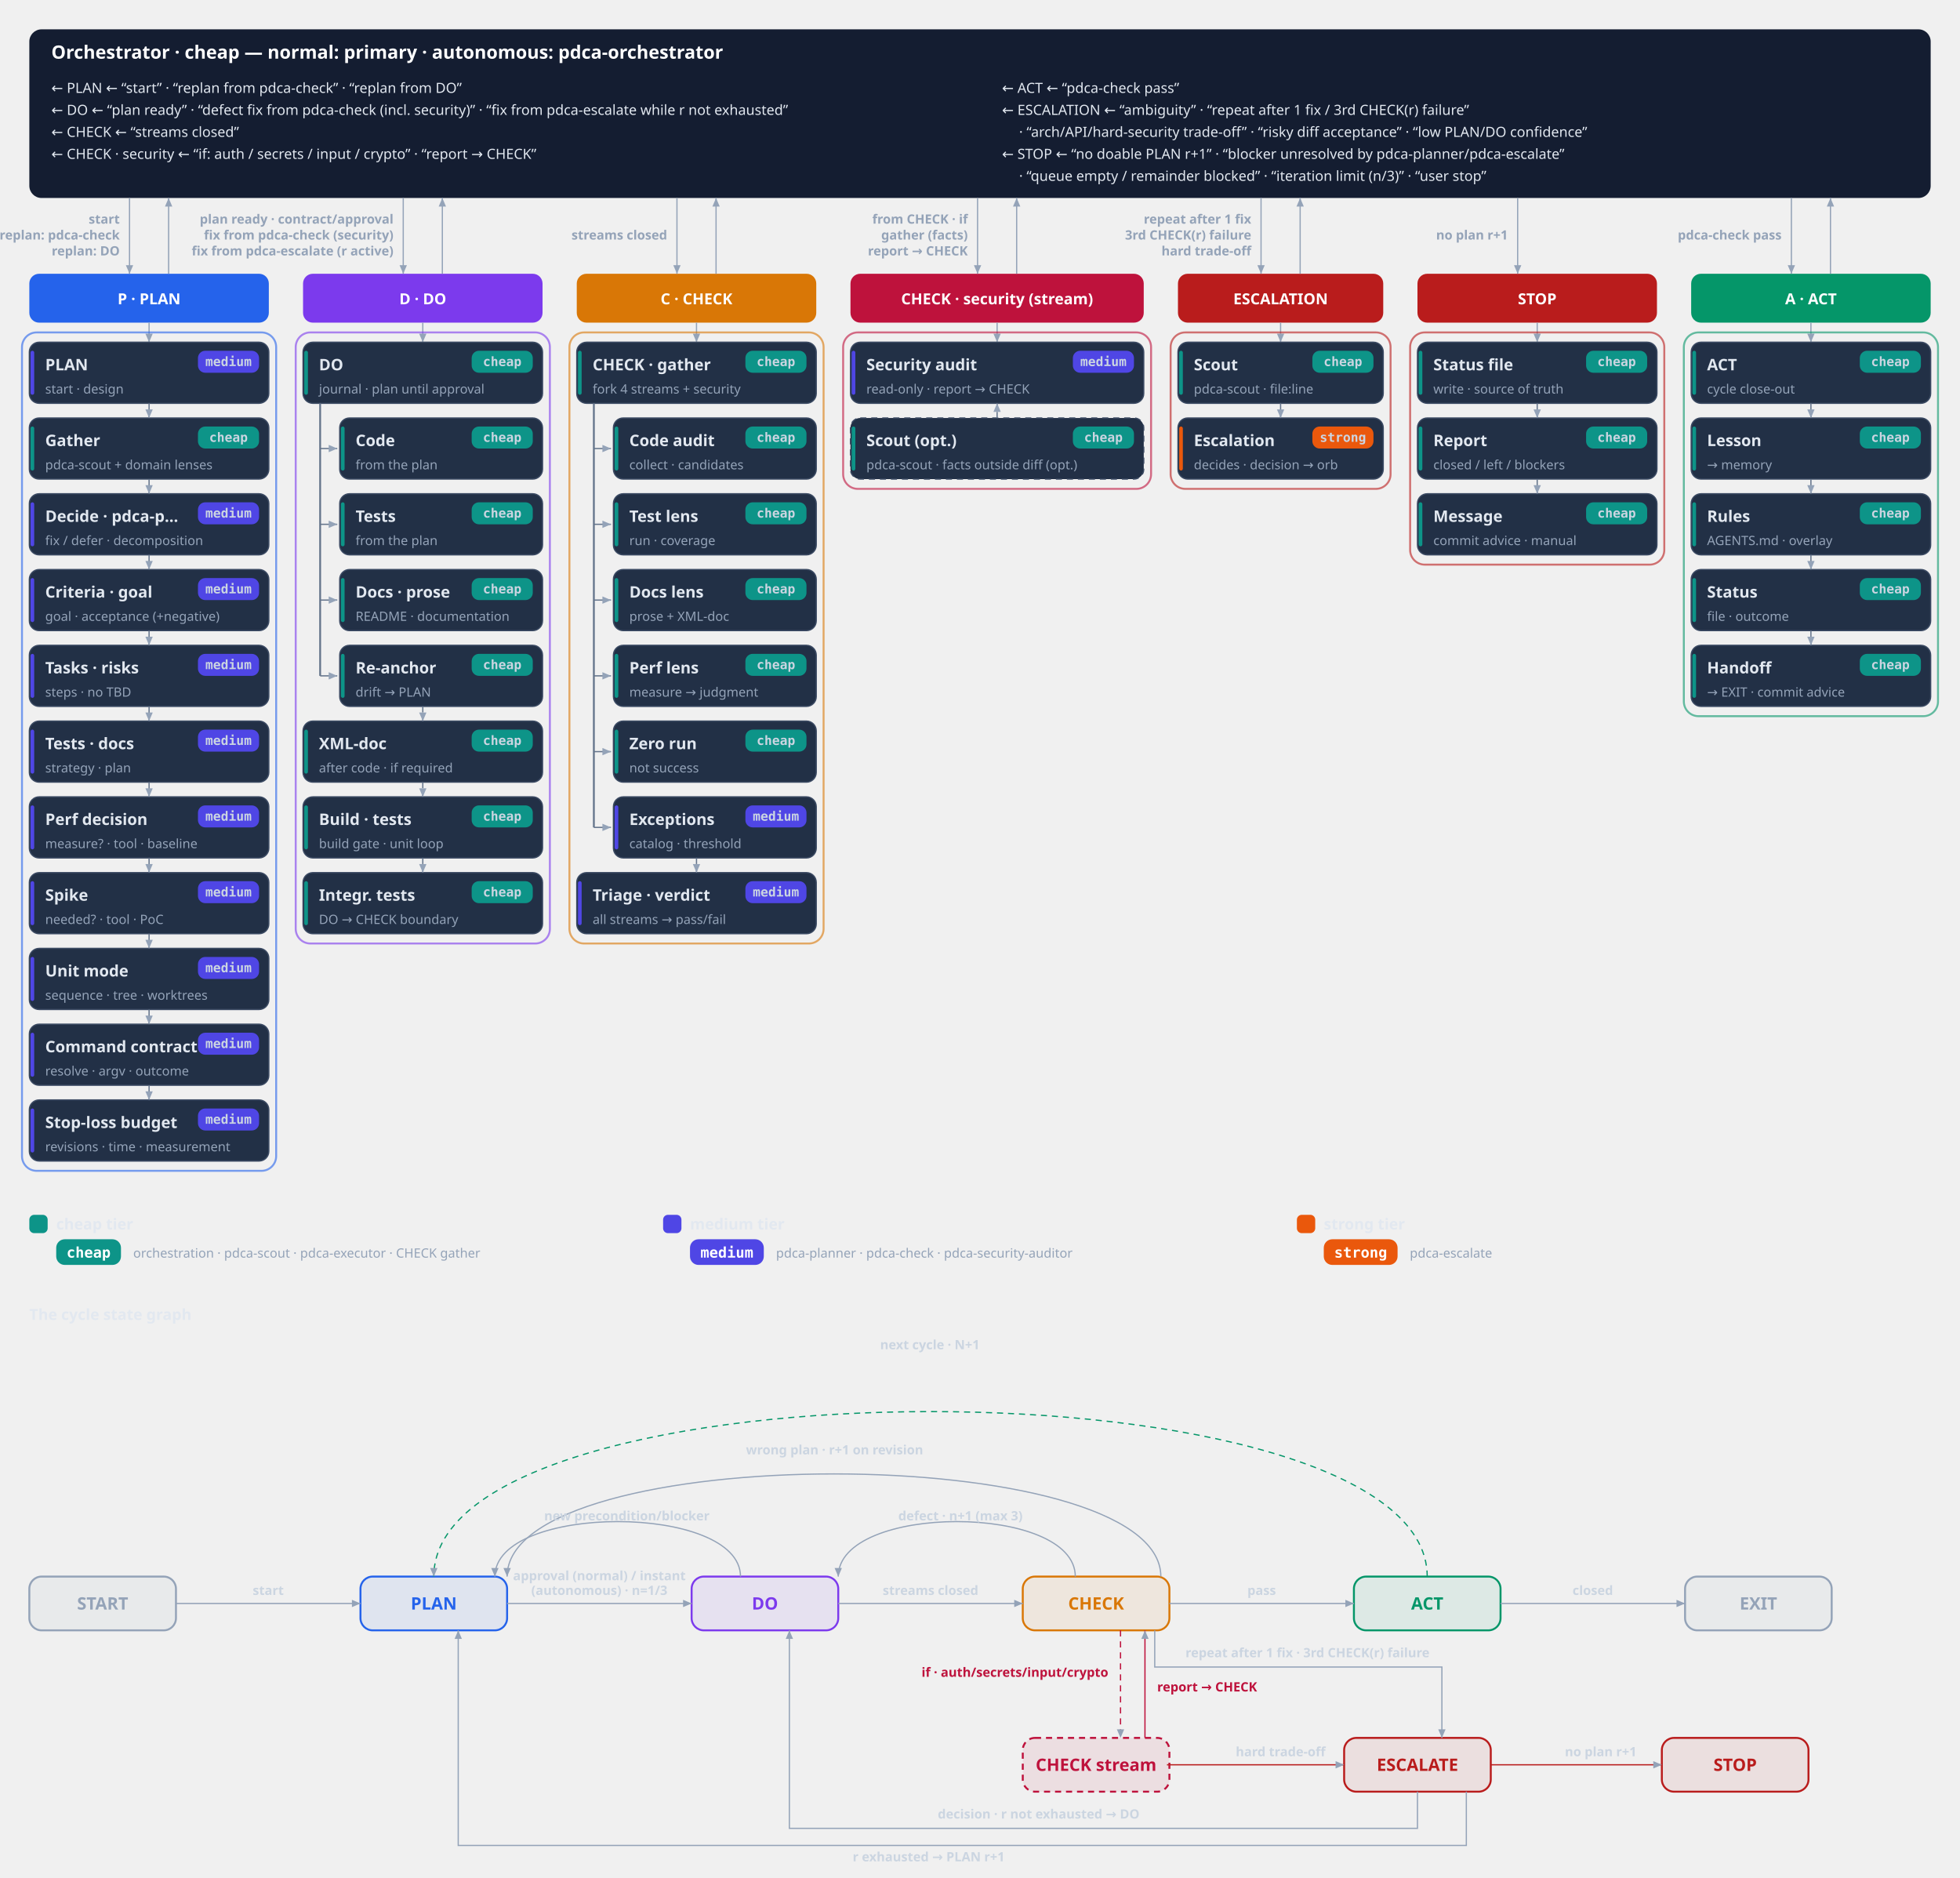
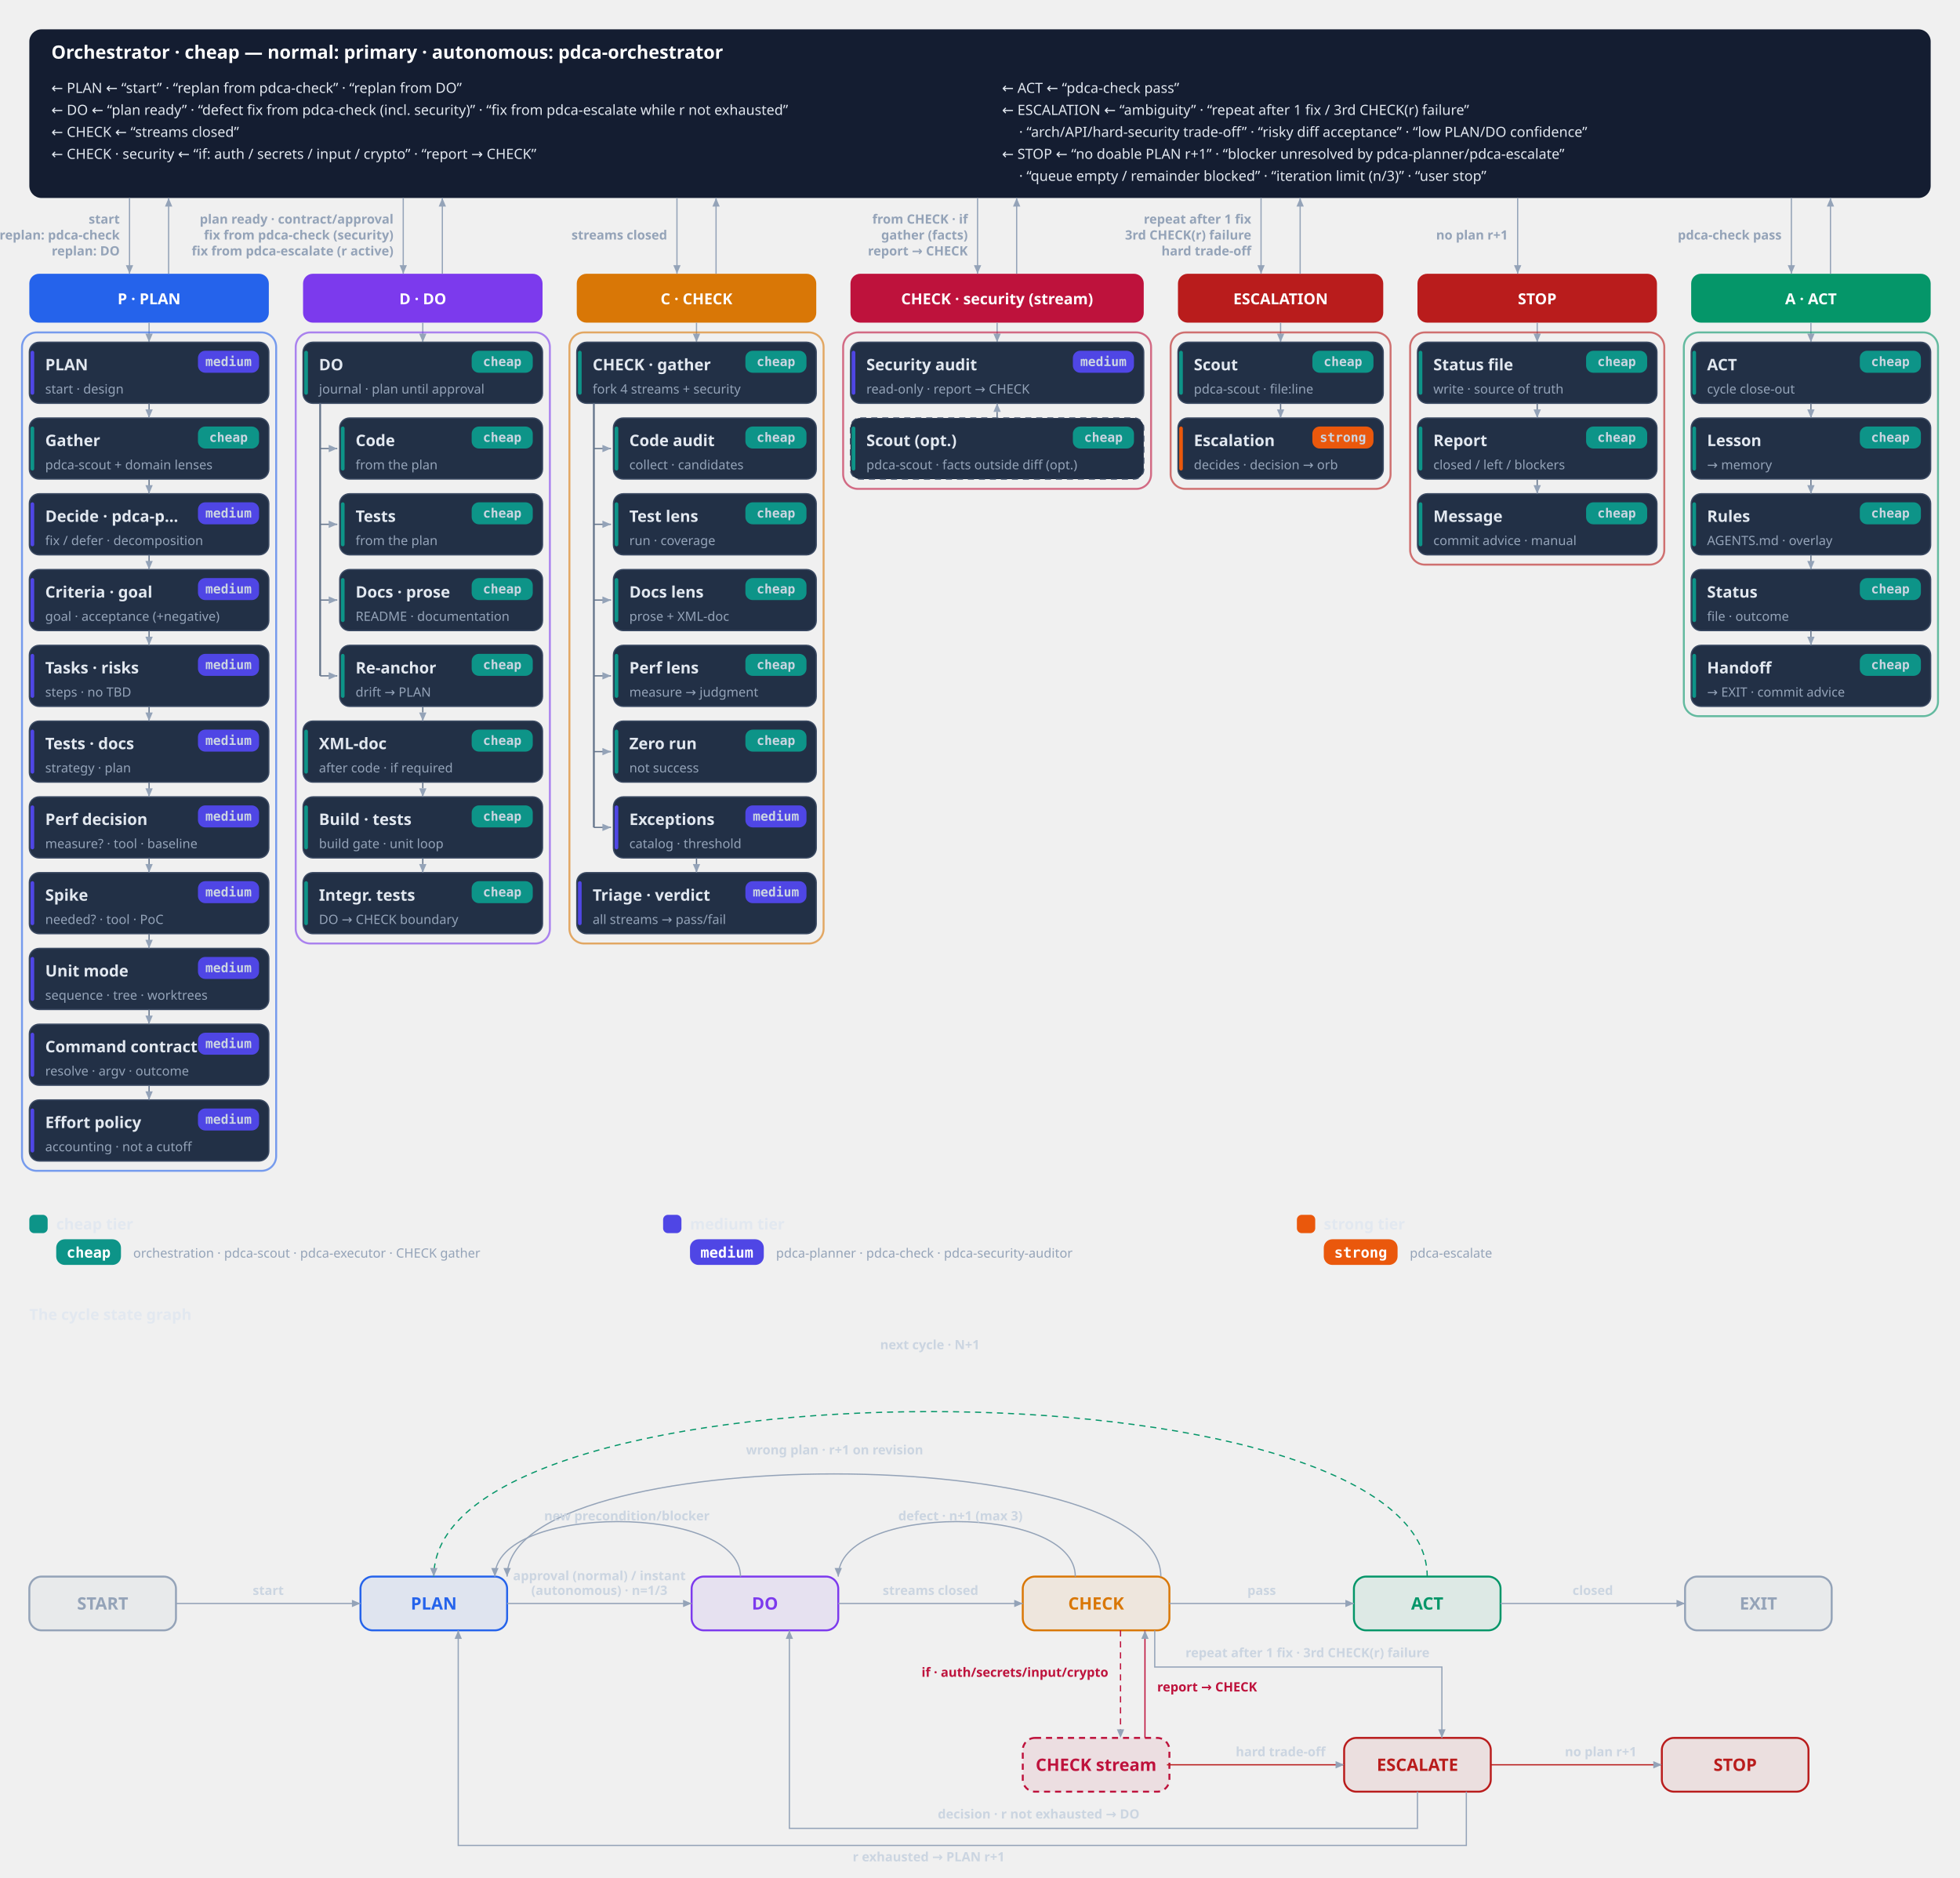
<svg xmlns="http://www.w3.org/2000/svg" viewBox="0 0 1604 1536" width="1604" font-family="Segoe UI, system-ui, sans-serif">
  <defs>
    <marker id="arrow" markerWidth="9" markerHeight="9" refX="7" refY="3" orient="auto">
      <path d="M0,0 L7,3 L0,6 Z" fill="#94a3b8" />
    </marker>
  </defs>
  <style>
.t{font-size:13px;font-weight:600;fill:#e2e8f0}
.s{font-size:10.5px;fill:#94a3b8}
.h{font-size:12.5px;font-weight:700;fill:#ffffff}
.g{font-size:10.5px;font-weight:600}
.band{fill:#141d31}
.bt{fill:#ffffff;font-size:15px;font-weight:700}
.ol{fill:#e2e8f0;font-size:11.5px}
.lt{font-size:12.5px;font-weight:700;fill:#e2e8f0}
.ls{font-size:10.5px;fill:#94a3b8}
.lm{font-family:ui-monospace,Consolas,Menlo,monospace;font-size:12px;font-weight:700}
.bm{font-family:ui-monospace,Consolas,Menlo,monospace;font-size:10.5px;font-weight:700}
.st{font-size:14px;font-weight:700}
</style>
  <rect x="24" y="24" width="1556" height="138" rx="10" class="band" />
  <text x="42" y="48" class="bt">Orchestrator · cheap — normal: primary · autonomous: pdca-orchestrator</text>
  <text x="42" y="76" class="ol">← PLAN ← “start” · “replan from pdca-check” · “replan from DO”</text>
  <text x="42" y="94" class="ol">← DO ← “plan ready” · “defect fix from pdca-check (incl. security)” · “fix from pdca-escalate while r not exhausted”</text>
  <text x="42" y="112" class="ol">← CHECK ← “streams closed”</text>
  <text x="42" y="130" class="ol">← CHECK · security ← “if: auth / secrets / input / crypto” · “report → CHECK”</text>
  <text x="820.0" y="76" class="ol">← ACT ← “pdca-check pass”</text>
  <text x="820.0" y="94" class="ol">← ESCALATION ← “ambiguity” · “repeat after 1 fix / 3rd CHECK(r) failure”</text>
  <text x="834.0" y="112" class="ol">· “arch/API/hard-security trade-off” · “risky diff acceptance” · “low PLAN/DO confidence”</text>
  <text x="820.0" y="130" class="ol">← STOP ← “no doable PLAN r+1” · “blocker unresolved by pdca-planner/pdca-escalate”</text>
  <text x="834.0" y="148" class="ol">· “queue empty / remainder blocked” · “iteration limit (n/3)” · “user stop”</text>
  <rect x="24" y="224" width="196" height="40" rx="8" fill="#2563eb" />
  <text x="122.0" y="249.0" class="h" text-anchor="middle">P · PLAN</text>
  <polyline points="122.0,264 122.0,280" fill="none" stroke="#94a3b8" marker-end="url(#arrow)" />
  <rect x="24" y="280" width="196" height="50" rx="8" fill="#223046" stroke="#3b4a63" stroke-width="1" />
  <rect x="25" y="287" width="3" height="36" rx="1.5" fill="#4f46e5" />
  <rect x="162" y="287" width="50" height="18" rx="6" fill="#4f46e5" />
  <text x="187.0" y="299.5" class="bm" fill="#cbd5e1" text-anchor="middle">medium</text>
  <text x="37" y="303" class="t">PLAN</text>
  <text x="37" y="322" class="s">start · design</text>
  <rect x="24" y="342" width="196" height="50" rx="8" fill="#223046" stroke="#3b4a63" stroke-width="1" />
  <rect x="25" y="349" width="3" height="36" rx="1.5" fill="#0d9488" />
  <rect x="162" y="349" width="50" height="18" rx="6" fill="#0d9488" />
  <text x="187.0" y="361.5" class="bm" fill="#cbd5e1" text-anchor="middle">cheap</text>
  <text x="37" y="365" class="t">Gather</text>
  <text x="37" y="384" class="s">pdca-scout + domain lenses</text>
  <rect x="24" y="404" width="196" height="50" rx="8" fill="#223046" stroke="#3b4a63" stroke-width="1" />
  <rect x="25" y="411" width="3" height="36" rx="1.5" fill="#4f46e5" />
  <rect x="162" y="411" width="50" height="18" rx="6" fill="#4f46e5" />
  <text x="187.0" y="423.5" class="bm" fill="#cbd5e1" text-anchor="middle">medium</text>
  <text x="37" y="427" class="t">Decide · pdca-p…</text>
  <text x="37" y="446" class="s">fix / defer · decomposition</text>
  <rect x="24" y="466" width="196" height="50" rx="8" fill="#223046" stroke="#3b4a63" stroke-width="1" />
  <rect x="25" y="473" width="3" height="36" rx="1.5" fill="#4f46e5" />
  <rect x="162" y="473" width="50" height="18" rx="6" fill="#4f46e5" />
  <text x="187.0" y="485.5" class="bm" fill="#cbd5e1" text-anchor="middle">medium</text>
  <text x="37" y="489" class="t">Criteria · goal</text>
  <text x="37" y="508" class="s">goal · acceptance (+negative)</text>
  <rect x="24" y="528" width="196" height="50" rx="8" fill="#223046" stroke="#3b4a63" stroke-width="1" />
  <rect x="25" y="535" width="3" height="36" rx="1.5" fill="#4f46e5" />
  <rect x="162" y="535" width="50" height="18" rx="6" fill="#4f46e5" />
  <text x="187.0" y="547.5" class="bm" fill="#cbd5e1" text-anchor="middle">medium</text>
  <text x="37" y="551" class="t">Tasks · risks</text>
  <text x="37" y="570" class="s">steps · no TBD</text>
  <rect x="24" y="590" width="196" height="50" rx="8" fill="#223046" stroke="#3b4a63" stroke-width="1" />
  <rect x="25" y="597" width="3" height="36" rx="1.5" fill="#4f46e5" />
  <rect x="162" y="597" width="50" height="18" rx="6" fill="#4f46e5" />
  <text x="187.0" y="609.5" class="bm" fill="#cbd5e1" text-anchor="middle">medium</text>
  <text x="37" y="613" class="t">Tests · docs</text>
  <text x="37" y="632" class="s">strategy · plan</text>
  <rect x="24" y="652" width="196" height="50" rx="8" fill="#223046" stroke="#3b4a63" stroke-width="1" />
  <rect x="25" y="659" width="3" height="36" rx="1.5" fill="#4f46e5" />
  <rect x="162" y="659" width="50" height="18" rx="6" fill="#4f46e5" />
  <text x="187.0" y="671.5" class="bm" fill="#cbd5e1" text-anchor="middle">medium</text>
  <text x="37" y="675" class="t">Perf decision</text>
  <text x="37" y="694" class="s">measure? · tool · baseline</text>
  <rect x="24" y="714" width="196" height="50" rx="8" fill="#223046" stroke="#3b4a63" stroke-width="1" />
  <rect x="25" y="721" width="3" height="36" rx="1.5" fill="#4f46e5" />
  <rect x="162" y="721" width="50" height="18" rx="6" fill="#4f46e5" />
  <text x="187.0" y="733.5" class="bm" fill="#cbd5e1" text-anchor="middle">medium</text>
  <text x="37" y="737" class="t">Spike</text>
  <text x="37" y="756" class="s">needed? · tool · PoC</text>
  <rect x="24" y="776" width="196" height="50" rx="8" fill="#223046" stroke="#3b4a63" stroke-width="1" />
  <rect x="25" y="783" width="3" height="36" rx="1.5" fill="#4f46e5" />
  <rect x="162" y="783" width="50" height="18" rx="6" fill="#4f46e5" />
  <text x="187.0" y="795.5" class="bm" fill="#cbd5e1" text-anchor="middle">medium</text>
  <text x="37" y="799" class="t">Unit mode</text>
  <text x="37" y="818" class="s">sequence · tree · worktrees</text>
  <rect x="24" y="838" width="196" height="50" rx="8" fill="#223046" stroke="#3b4a63" stroke-width="1" />
  <rect x="25" y="845" width="3" height="36" rx="1.5" fill="#4f46e5" />
  <rect x="162" y="845" width="50" height="18" rx="6" fill="#4f46e5" />
  <text x="187.0" y="857.5" class="bm" fill="#cbd5e1" text-anchor="middle">medium</text>
  <text x="37" y="861" class="t">Command contract</text>
  <text x="37" y="880" class="s">resolve · argv · outcome</text>
  <rect x="24" y="900" width="196" height="50" rx="8" fill="#223046" stroke="#3b4a63" stroke-width="1" />
  <rect x="25" y="907" width="3" height="36" rx="1.5" fill="#4f46e5" />
  <rect x="162" y="907" width="50" height="18" rx="6" fill="#4f46e5" />
  <text x="187.0" y="919.5" class="bm" fill="#cbd5e1" text-anchor="middle">medium</text>
-   <text x="37" y="923" class="t">Stop-loss budget</text>
-   <text x="37" y="942" class="s">revisions · time · measurement</text>
+   <text x="37" y="923" class="t">Effort policy</text>
+   <text x="37" y="942" class="s">accounting · not a cutoff</text>
  <polyline points="122.0,330 122.0,342" fill="none" stroke="#64748b" marker-end="url(#arrow)" />
  <polyline points="122.0,392 122.0,404" fill="none" stroke="#64748b" marker-end="url(#arrow)" />
  <polyline points="122.0,454 122.0,466" fill="none" stroke="#64748b" marker-end="url(#arrow)" />
  <polyline points="122.0,516 122.0,528" fill="none" stroke="#64748b" marker-end="url(#arrow)" />
  <polyline points="122.0,578 122.0,590" fill="none" stroke="#64748b" marker-end="url(#arrow)" />
  <polyline points="122.0,640 122.0,652" fill="none" stroke="#64748b" marker-end="url(#arrow)" />
  <polyline points="122.0,702 122.0,714" fill="none" stroke="#64748b" marker-end="url(#arrow)" />
  <polyline points="122.0,764 122.0,776" fill="none" stroke="#64748b" marker-end="url(#arrow)" />
  <polyline points="122.0,826 122.0,838" fill="none" stroke="#64748b" marker-end="url(#arrow)" />
  <polyline points="122.0,888 122.0,900" fill="none" stroke="#64748b" marker-end="url(#arrow)" />
  <rect x="18" y="272" width="208" height="686" rx="12" fill="none" stroke="#2563eb" stroke-opacity="0.6" stroke-width="1.6" />
  <rect x="248" y="224" width="196" height="40" rx="8" fill="#7c3aed" />
  <text x="346.0" y="249.0" class="h" text-anchor="middle">D · DO</text>
  <polyline points="346.0,264 346.0,280" fill="none" stroke="#94a3b8" marker-end="url(#arrow)" />
  <rect x="248" y="280" width="196" height="50" rx="8" fill="#223046" stroke="#3b4a63" stroke-width="1" />
  <rect x="249" y="287" width="3" height="36" rx="1.5" fill="#0d9488" />
  <rect x="386" y="287" width="50" height="18" rx="6" fill="#0d9488" />
  <text x="411.0" y="299.5" class="bm" fill="#cbd5e1" text-anchor="middle">cheap</text>
  <text x="261" y="303" class="t">DO</text>
  <text x="261" y="322" class="s">journal · plan until approval</text>
  <rect x="278" y="342" width="166" height="50" rx="8" fill="#223046" stroke="#3b4a63" stroke-width="1" />
  <rect x="279" y="349" width="3" height="36" rx="1.5" fill="#0d9488" />
  <rect x="386" y="349" width="50" height="18" rx="6" fill="#0d9488" />
  <text x="411.0" y="361.5" class="bm" fill="#cbd5e1" text-anchor="middle">cheap</text>
  <text x="291" y="365" class="t">Code</text>
  <text x="291" y="384" class="s">from the plan</text>
  <polyline points="262,367.0 276,367.0" fill="none" stroke="#64748b" marker-end="url(#arrow)" />
  <rect x="278" y="404" width="166" height="50" rx="8" fill="#223046" stroke="#3b4a63" stroke-width="1" />
  <rect x="279" y="411" width="3" height="36" rx="1.5" fill="#0d9488" />
  <rect x="386" y="411" width="50" height="18" rx="6" fill="#0d9488" />
  <text x="411.0" y="423.5" class="bm" fill="#cbd5e1" text-anchor="middle">cheap</text>
  <text x="291" y="427" class="t">Tests</text>
  <text x="291" y="446" class="s">from the plan</text>
  <polyline points="262,429.0 276,429.0" fill="none" stroke="#64748b" marker-end="url(#arrow)" />
  <rect x="278" y="466" width="166" height="50" rx="8" fill="#223046" stroke="#3b4a63" stroke-width="1" />
  <rect x="279" y="473" width="3" height="36" rx="1.5" fill="#0d9488" />
  <rect x="386" y="473" width="50" height="18" rx="6" fill="#0d9488" />
  <text x="411.0" y="485.5" class="bm" fill="#cbd5e1" text-anchor="middle">cheap</text>
  <text x="291" y="489" class="t">Docs · prose</text>
  <text x="291" y="508" class="s">README · documentation</text>
  <polyline points="262,491.0 276,491.0" fill="none" stroke="#64748b" marker-end="url(#arrow)" />
  <rect x="278" y="528" width="166" height="50" rx="8" fill="#223046" stroke="#3b4a63" stroke-width="1" />
  <rect x="279" y="535" width="3" height="36" rx="1.5" fill="#0d9488" />
  <rect x="386" y="535" width="50" height="18" rx="6" fill="#0d9488" />
  <text x="411.0" y="547.5" class="bm" fill="#cbd5e1" text-anchor="middle">cheap</text>
  <text x="291" y="551" class="t">Re-anchor</text>
  <text x="291" y="570" class="s">drift → PLAN</text>
  <polyline points="262,553.0 276,553.0" fill="none" stroke="#64748b" marker-end="url(#arrow)" />
  <line x1="262" y1="330" x2="262" y2="553.0" stroke="#64748b" stroke-width="1.5" />
  <rect x="248" y="590" width="196" height="50" rx="8" fill="#223046" stroke="#3b4a63" stroke-width="1" />
  <rect x="249" y="597" width="3" height="36" rx="1.5" fill="#0d9488" />
  <rect x="386" y="597" width="50" height="18" rx="6" fill="#0d9488" />
  <text x="411.0" y="609.5" class="bm" fill="#cbd5e1" text-anchor="middle">cheap</text>
  <text x="261" y="613" class="t">XML-doc</text>
  <text x="261" y="632" class="s">after code · if required</text>
  <path d="M346.0,578 L346.0,590" fill="none" stroke="#64748b" stroke-dasharray="5 4" marker-end="url(#arrow)" />
  <rect x="248" y="652" width="196" height="50" rx="8" fill="#223046" stroke="#3b4a63" stroke-width="1" />
  <rect x="249" y="659" width="3" height="36" rx="1.5" fill="#0d9488" />
  <rect x="386" y="659" width="50" height="18" rx="6" fill="#0d9488" />
  <text x="411.0" y="671.5" class="bm" fill="#cbd5e1" text-anchor="middle">cheap</text>
  <text x="261" y="675" class="t">Build · tests</text>
  <text x="261" y="694" class="s">build gate · unit loop</text>
  <path d="M346.0,640 L346.0,652" fill="none" stroke="#64748b" stroke-dasharray="5 4" marker-end="url(#arrow)" />
  <rect x="248" y="714" width="196" height="50" rx="8" fill="#223046" stroke="#3b4a63" stroke-width="1" />
  <rect x="249" y="721" width="3" height="36" rx="1.5" fill="#0d9488" />
  <rect x="386" y="721" width="50" height="18" rx="6" fill="#0d9488" />
  <text x="411.0" y="733.5" class="bm" fill="#cbd5e1" text-anchor="middle">cheap</text>
  <text x="261" y="737" class="t">Integr. tests</text>
  <text x="261" y="756" class="s">DO → CHECK boundary</text>
  <path d="M346.0,702 L346.0,714" fill="none" stroke="#64748b" stroke-dasharray="5 4" marker-end="url(#arrow)" />
  <rect x="242" y="272" width="208" height="500" rx="12" fill="none" stroke="#7c3aed" stroke-opacity="0.6" stroke-width="1.6" />
  <rect x="472" y="224" width="196" height="40" rx="8" fill="#d97706" />
  <text x="570.0" y="249.0" class="h" text-anchor="middle">C · CHECK</text>
  <polyline points="570.0,264 570.0,280" fill="none" stroke="#94a3b8" marker-end="url(#arrow)" />
  <rect x="472" y="280" width="196" height="50" rx="8" fill="#223046" stroke="#3b4a63" stroke-width="1" />
  <rect x="473" y="287" width="3" height="36" rx="1.5" fill="#0d9488" />
  <rect x="610" y="287" width="50" height="18" rx="6" fill="#0d9488" />
  <text x="635.0" y="299.5" class="bm" fill="#cbd5e1" text-anchor="middle">cheap</text>
  <text x="485" y="303" class="t">CHECK · gather</text>
  <text x="485" y="322" class="s">fork 4 streams + security</text>
  <rect x="502" y="342" width="166" height="50" rx="8" fill="#223046" stroke="#3b4a63" stroke-width="1" />
  <rect x="503" y="349" width="3" height="36" rx="1.5" fill="#0d9488" />
  <rect x="610" y="349" width="50" height="18" rx="6" fill="#0d9488" />
  <text x="635.0" y="361.5" class="bm" fill="#cbd5e1" text-anchor="middle">cheap</text>
  <text x="515" y="365" class="t">Code audit</text>
  <text x="515" y="384" class="s">collect · candidates</text>
  <polyline points="486,367.0 500,367.0" fill="none" stroke="#64748b" marker-end="url(#arrow)" />
  <rect x="502" y="404" width="166" height="50" rx="8" fill="#223046" stroke="#3b4a63" stroke-width="1" />
  <rect x="503" y="411" width="3" height="36" rx="1.5" fill="#0d9488" />
  <rect x="610" y="411" width="50" height="18" rx="6" fill="#0d9488" />
  <text x="635.0" y="423.5" class="bm" fill="#cbd5e1" text-anchor="middle">cheap</text>
  <text x="515" y="427" class="t">Test lens</text>
  <text x="515" y="446" class="s">run · coverage</text>
  <polyline points="486,429.0 500,429.0" fill="none" stroke="#64748b" marker-end="url(#arrow)" />
  <rect x="502" y="466" width="166" height="50" rx="8" fill="#223046" stroke="#3b4a63" stroke-width="1" />
  <rect x="503" y="473" width="3" height="36" rx="1.5" fill="#0d9488" />
  <rect x="610" y="473" width="50" height="18" rx="6" fill="#0d9488" />
  <text x="635.0" y="485.5" class="bm" fill="#cbd5e1" text-anchor="middle">cheap</text>
  <text x="515" y="489" class="t">Docs lens</text>
  <text x="515" y="508" class="s">prose + XML-doc</text>
  <polyline points="486,491.0 500,491.0" fill="none" stroke="#64748b" marker-end="url(#arrow)" />
  <rect x="502" y="528" width="166" height="50" rx="8" fill="#223046" stroke="#3b4a63" stroke-width="1" />
  <rect x="503" y="535" width="3" height="36" rx="1.5" fill="#0d9488" />
  <rect x="610" y="535" width="50" height="18" rx="6" fill="#0d9488" />
  <text x="635.0" y="547.5" class="bm" fill="#cbd5e1" text-anchor="middle">cheap</text>
  <text x="515" y="551" class="t">Perf lens</text>
  <text x="515" y="570" class="s">measure → judgment</text>
  <polyline points="486,553.0 500,553.0" fill="none" stroke="#64748b" marker-end="url(#arrow)" />
  <rect x="502" y="590" width="166" height="50" rx="8" fill="#223046" stroke="#3b4a63" stroke-width="1" />
  <rect x="503" y="597" width="3" height="36" rx="1.5" fill="#0d9488" />
  <rect x="610" y="597" width="50" height="18" rx="6" fill="#0d9488" />
  <text x="635.0" y="609.5" class="bm" fill="#cbd5e1" text-anchor="middle">cheap</text>
  <text x="515" y="613" class="t">Zero run</text>
  <text x="515" y="632" class="s">not success</text>
  <polyline points="486,615.0 500,615.0" fill="none" stroke="#64748b" marker-end="url(#arrow)" />
  <rect x="502" y="652" width="166" height="50" rx="8" fill="#223046" stroke="#3b4a63" stroke-width="1" />
  <rect x="503" y="659" width="3" height="36" rx="1.5" fill="#4f46e5" />
  <rect x="610" y="659" width="50" height="18" rx="6" fill="#4f46e5" />
  <text x="635.0" y="671.5" class="bm" fill="#cbd5e1" text-anchor="middle">medium</text>
  <text x="515" y="675" class="t">Exceptions</text>
  <text x="515" y="694" class="s">catalog · threshold</text>
  <polyline points="486,677.0 500,677.0" fill="none" stroke="#64748b" marker-end="url(#arrow)" />
  <line x1="486" y1="330" x2="486" y2="677.0" stroke="#64748b" stroke-width="1.5" />
  <rect x="472" y="714" width="196" height="50" rx="8" fill="#223046" stroke="#3b4a63" stroke-width="1" />
  <rect x="473" y="721" width="3" height="36" rx="1.5" fill="#4f46e5" />
  <rect x="610" y="721" width="50" height="18" rx="6" fill="#4f46e5" />
  <text x="635.0" y="733.5" class="bm" fill="#cbd5e1" text-anchor="middle">medium</text>
  <text x="485" y="737" class="t">Triage · verdict</text>
  <text x="485" y="756" class="s">all streams → pass/fail</text>
  <path d="M570.0,702 L570.0,714" fill="none" stroke="#64748b" stroke-dasharray="5 4" marker-end="url(#arrow)" />
  <rect x="466" y="272" width="208" height="500" rx="12" fill="none" stroke="#d97706" stroke-opacity="0.6" stroke-width="1.6" />
  <rect x="696" y="224" width="240" height="40" rx="8" fill="#be123c" />
  <text x="816.0" y="249.0" class="h" text-anchor="middle">CHECK · security (stream)</text>
  <polyline points="816.0,264 816.0,280" fill="none" stroke="#94a3b8" marker-end="url(#arrow)" />
  <rect x="696" y="280" width="240" height="50" rx="8" fill="#223046" stroke="#3b4a63" stroke-width="1" />
  <rect x="697" y="287" width="3" height="36" rx="1.5" fill="#4f46e5" />
  <rect x="878" y="287" width="50" height="18" rx="6" fill="#4f46e5" />
  <text x="903.0" y="299.5" class="bm" fill="#cbd5e1" text-anchor="middle">medium</text>
  <text x="709" y="303" class="t">Security audit</text>
  <text x="709" y="322" class="s">read-only · report → CHECK</text>
  <rect x="696" y="342" width="240" height="50" rx="8" fill="#223046" stroke="#3b4a63" stroke-width="1" stroke-dasharray="5 4" />
  <rect x="697" y="349" width="3" height="36" rx="1.5" fill="#0d9488" />
  <rect x="878" y="349" width="50" height="18" rx="6" fill="#0d9488" />
  <text x="903.0" y="361.5" class="bm" fill="#cbd5e1" text-anchor="middle">cheap</text>
  <text x="709" y="365" class="t">Scout (opt.)</text>
  <text x="709" y="384" class="s">pdca-scout · facts outside diff (opt.)</text>
  <path d="M816.0,342 L816.0,330" fill="none" stroke="#64748b" stroke-dasharray="5 4" marker-end="url(#arrow)" />
  <rect x="690" y="272" width="252" height="128" rx="12" fill="none" stroke="#be123c" stroke-opacity="0.6" stroke-width="1.6" />
  <rect x="964" y="224" width="168" height="40" rx="8" fill="#b91c1c" />
  <text x="1048.0" y="249.0" class="h" text-anchor="middle">ESCALATION</text>
  <polyline points="1048.0,264 1048.0,280" fill="none" stroke="#94a3b8" marker-end="url(#arrow)" />
  <rect x="964" y="280" width="168" height="50" rx="8" fill="#223046" stroke="#3b4a63" stroke-width="1" />
  <rect x="965" y="287" width="3" height="36" rx="1.5" fill="#0d9488" />
  <rect x="1074" y="287" width="50" height="18" rx="6" fill="#0d9488" />
  <text x="1099.0" y="299.5" class="bm" fill="#cbd5e1" text-anchor="middle">cheap</text>
  <text x="977" y="303" class="t">Scout</text>
  <text x="977" y="322" class="s">pdca-scout · file:line</text>
  <rect x="964" y="342" width="168" height="50" rx="8" fill="#223046" stroke="#3b4a63" stroke-width="1" />
  <rect x="965" y="349" width="3" height="36" rx="1.5" fill="#ea580c" />
  <rect x="1074" y="349" width="50" height="18" rx="6" fill="#ea580c" />
  <text x="1099.0" y="361.5" class="bm" fill="#cbd5e1" text-anchor="middle">strong</text>
  <text x="977" y="365" class="t">Escalation</text>
  <text x="977" y="384" class="s">decides · decision → orb</text>
  <polyline points="1048.0,330 1048.0,342" fill="none" stroke="#64748b" marker-end="url(#arrow)" />
  <rect x="958" y="272" width="180" height="128" rx="12" fill="none" stroke="#b91c1c" stroke-opacity="0.6" stroke-width="1.6" />
  <rect x="1160" y="224" width="196" height="40" rx="8" fill="#b91c1c" />
  <text x="1258.0" y="249.0" class="h" text-anchor="middle">STOP</text>
  <polyline points="1258.0,264 1258.0,280" fill="none" stroke="#94a3b8" marker-end="url(#arrow)" />
  <rect x="1160" y="280" width="196" height="50" rx="8" fill="#223046" stroke="#3b4a63" stroke-width="1" />
  <rect x="1161" y="287" width="3" height="36" rx="1.5" fill="#0d9488" />
  <rect x="1298" y="287" width="50" height="18" rx="6" fill="#0d9488" />
  <text x="1323.0" y="299.5" class="bm" fill="#cbd5e1" text-anchor="middle">cheap</text>
  <text x="1173" y="303" class="t">Status file</text>
  <text x="1173" y="322" class="s">write · source of truth</text>
  <rect x="1160" y="342" width="196" height="50" rx="8" fill="#223046" stroke="#3b4a63" stroke-width="1" />
  <rect x="1161" y="349" width="3" height="36" rx="1.5" fill="#0d9488" />
  <rect x="1298" y="349" width="50" height="18" rx="6" fill="#0d9488" />
  <text x="1323.0" y="361.5" class="bm" fill="#cbd5e1" text-anchor="middle">cheap</text>
  <text x="1173" y="365" class="t">Report</text>
  <text x="1173" y="384" class="s">closed / left / blockers</text>
  <rect x="1160" y="404" width="196" height="50" rx="8" fill="#223046" stroke="#3b4a63" stroke-width="1" />
  <rect x="1161" y="411" width="3" height="36" rx="1.5" fill="#0d9488" />
  <rect x="1298" y="411" width="50" height="18" rx="6" fill="#0d9488" />
  <text x="1323.0" y="423.5" class="bm" fill="#cbd5e1" text-anchor="middle">cheap</text>
  <text x="1173" y="427" class="t">Message</text>
  <text x="1173" y="446" class="s">commit advice · manual</text>
  <polyline points="1258.0,330 1258.0,342" fill="none" stroke="#64748b" marker-end="url(#arrow)" />
  <polyline points="1258.0,392 1258.0,404" fill="none" stroke="#64748b" marker-end="url(#arrow)" />
  <rect x="1154" y="272" width="208" height="190" rx="12" fill="none" stroke="#b91c1c" stroke-opacity="0.6" stroke-width="1.6" />
  <rect x="1384" y="224" width="196" height="40" rx="8" fill="#059669" />
  <text x="1482.0" y="249.0" class="h" text-anchor="middle">A · ACT</text>
  <polyline points="1482.0,264 1482.0,280" fill="none" stroke="#94a3b8" marker-end="url(#arrow)" />
  <rect x="1384" y="280" width="196" height="50" rx="8" fill="#223046" stroke="#3b4a63" stroke-width="1" />
  <rect x="1385" y="287" width="3" height="36" rx="1.5" fill="#0d9488" />
  <rect x="1522" y="287" width="50" height="18" rx="6" fill="#0d9488" />
  <text x="1547.0" y="299.5" class="bm" fill="#cbd5e1" text-anchor="middle">cheap</text>
  <text x="1397" y="303" class="t">ACT</text>
  <text x="1397" y="322" class="s">cycle close-out</text>
  <rect x="1384" y="342" width="196" height="50" rx="8" fill="#223046" stroke="#3b4a63" stroke-width="1" />
  <rect x="1385" y="349" width="3" height="36" rx="1.5" fill="#0d9488" />
  <rect x="1522" y="349" width="50" height="18" rx="6" fill="#0d9488" />
  <text x="1547.0" y="361.5" class="bm" fill="#cbd5e1" text-anchor="middle">cheap</text>
  <text x="1397" y="365" class="t">Lesson</text>
  <text x="1397" y="384" class="s">→ memory</text>
  <rect x="1384" y="404" width="196" height="50" rx="8" fill="#223046" stroke="#3b4a63" stroke-width="1" />
  <rect x="1385" y="411" width="3" height="36" rx="1.5" fill="#0d9488" />
  <rect x="1522" y="411" width="50" height="18" rx="6" fill="#0d9488" />
  <text x="1547.0" y="423.5" class="bm" fill="#cbd5e1" text-anchor="middle">cheap</text>
  <text x="1397" y="427" class="t">Rules</text>
  <text x="1397" y="446" class="s">AGENTS.md · overlay</text>
  <rect x="1384" y="466" width="196" height="50" rx="8" fill="#223046" stroke="#3b4a63" stroke-width="1" />
  <rect x="1385" y="473" width="3" height="36" rx="1.5" fill="#0d9488" />
  <rect x="1522" y="473" width="50" height="18" rx="6" fill="#0d9488" />
  <text x="1547.0" y="485.5" class="bm" fill="#cbd5e1" text-anchor="middle">cheap</text>
  <text x="1397" y="489" class="t">Status</text>
  <text x="1397" y="508" class="s">file · outcome</text>
  <rect x="1384" y="528" width="196" height="50" rx="8" fill="#223046" stroke="#3b4a63" stroke-width="1" />
  <rect x="1385" y="535" width="3" height="36" rx="1.5" fill="#0d9488" />
  <rect x="1522" y="535" width="50" height="18" rx="6" fill="#0d9488" />
  <text x="1547.0" y="547.5" class="bm" fill="#cbd5e1" text-anchor="middle">cheap</text>
  <text x="1397" y="551" class="t">Handoff</text>
  <text x="1397" y="570" class="s">→ EXIT · commit advice</text>
  <polyline points="1482.0,330 1482.0,342" fill="none" stroke="#64748b" marker-end="url(#arrow)" />
  <polyline points="1482.0,392 1482.0,404" fill="none" stroke="#64748b" marker-end="url(#arrow)" />
  <polyline points="1482.0,454 1482.0,466" fill="none" stroke="#64748b" marker-end="url(#arrow)" />
  <polyline points="1482.0,516 1482.0,528" fill="none" stroke="#64748b" marker-end="url(#arrow)" />
  <rect x="1378" y="272" width="208" height="314" rx="12" fill="none" stroke="#059669" stroke-opacity="0.6" stroke-width="1.6" />
  <polyline points="106.0,162 106.0,224" fill="none" stroke="#94a3b8" data-edge-id="dispatch_p" marker-end="url(#arrow)" />
  <text x="98.0" y="183.0" class="g" fill="#94a3b8" text-anchor="end">start</text>
  <text x="98.0" y="196.0" class="g" fill="#94a3b8" text-anchor="end">replan: pdca-check</text>
  <text x="98.0" y="209.0" class="g" fill="#94a3b8" text-anchor="end">replan: DO</text>
  <polyline points="138.0,224 138.0,162" fill="none" stroke="#94a3b8" data-edge-id="return_p" marker-end="url(#arrow)" />
  <polyline points="330.0,162 330.0,224" fill="none" stroke="#94a3b8" data-edge-id="dispatch_d" marker-end="url(#arrow)" />
  <text x="322.0" y="183.0" class="g" fill="#94a3b8" text-anchor="end">plan ready · contract/approval</text>
  <text x="322.0" y="196.0" class="g" fill="#94a3b8" text-anchor="end">fix from pdca-check (security)</text>
  <text x="322.0" y="209.0" class="g" fill="#94a3b8" text-anchor="end">fix from pdca-escalate (r active)</text>
  <polyline points="362.0,224 362.0,162" fill="none" stroke="#94a3b8" data-edge-id="return_d" marker-end="url(#arrow)" />
  <polyline points="554.0,162 554.0,224" fill="none" stroke="#94a3b8" data-edge-id="dispatch_c" marker-end="url(#arrow)" />
  <text x="546.0" y="196.0" class="g" fill="#94a3b8" text-anchor="end">streams closed</text>
  <polyline points="586.0,224 586.0,162" fill="none" stroke="#94a3b8" data-edge-id="return_c" marker-end="url(#arrow)" />
  <polyline points="800.0,162 800.0,224" fill="none" stroke="#94a3b8" data-edge-id="dispatch_sec" marker-end="url(#arrow)" />
  <text x="792.0" y="183.0" class="g" fill="#94a3b8" text-anchor="end">from CHECK · if</text>
  <text x="792.0" y="196.0" class="g" fill="#94a3b8" text-anchor="end">gather (facts)</text>
  <text x="792.0" y="209.0" class="g" fill="#94a3b8" text-anchor="end">report → CHECK</text>
  <polyline points="832.0,224 832.0,162" fill="none" stroke="#94a3b8" data-edge-id="return_sec" marker-end="url(#arrow)" />
  <polyline points="1032.0,162 1032.0,224" fill="none" stroke="#94a3b8" data-edge-id="dispatch_e" marker-end="url(#arrow)" />
  <text x="1024.0" y="183.0" class="g" fill="#94a3b8" text-anchor="end">repeat after 1 fix</text>
  <text x="1024.0" y="196.0" class="g" fill="#94a3b8" text-anchor="end">3rd CHECK(r) failure</text>
  <text x="1024.0" y="209.0" class="g" fill="#94a3b8" text-anchor="end">hard trade-off</text>
  <polyline points="1064.0,224 1064.0,162" fill="none" stroke="#94a3b8" data-edge-id="return_e" marker-end="url(#arrow)" />
  <polyline points="1242.0,162 1242.0,224" fill="none" stroke="#94a3b8" data-edge-id="dispatch_s" marker-end="url(#arrow)" />
  <text x="1234.0" y="196.0" class="g" fill="#94a3b8" text-anchor="end">no plan r+1</text>
  <polyline points="1466.0,162 1466.0,224" fill="none" stroke="#94a3b8" data-edge-id="dispatch_a" marker-end="url(#arrow)" />
  <text x="1458.0" y="196.0" class="g" fill="#94a3b8" text-anchor="end">pdca-check pass</text>
  <polyline points="1498.0,224 1498.0,162" fill="none" stroke="#94a3b8" data-edge-id="return_a" marker-end="url(#arrow)" />
  <rect x="24.0" y="994" width="15" height="15" rx="4" fill="#0d9488" />
  <text x="46.0" y="1006" class="lt">cheap tier</text>
  <rect x="46.0" y="1014" width="53.0" height="21" rx="7" fill="#0d9488" />
  <text x="72.5" y="1029" class="lm" fill="#ffffff" text-anchor="middle">cheap</text>
  <text x="109.0" y="1029" class="ls">orchestration · pdca-scout · pdca-executor · CHECK gather</text>
  <rect x="542.667" y="994" width="15" height="15" rx="4" fill="#4f46e5" />
  <text x="564.667" y="1006" class="lt">medium tier</text>
  <rect x="564.667" y="1014" width="60.4" height="21" rx="7" fill="#4f46e5" />
  <text x="594.867" y="1029" class="lm" fill="#ffffff" text-anchor="middle">medium</text>
  <text x="635.067" y="1029" class="ls">pdca-planner · pdca-check · pdca-security-auditor</text>
  <rect x="1061.333" y="994" width="15" height="15" rx="4" fill="#ea580c" />
  <text x="1083.333" y="1006" class="lt">strong tier</text>
  <rect x="1083.333" y="1014" width="60.4" height="21" rx="7" fill="#ea580c" />
  <text x="1113.533" y="1029" class="lm" fill="#ffffff" text-anchor="middle">strong</text>
  <text x="1153.733" y="1029" class="ls">pdca-escalate</text>
  <text x="24" y="1080" class="lt">The cycle state graph</text>
  <rect x="24" y="1290" width="120" height="44" rx="10" fill="#94a3b8" fill-opacity="0.08" stroke="#94a3b8" stroke-width="1.6" data-node-id="START" />
  <text x="84.0" y="1317.0" class="st" fill="#94a3b8" text-anchor="middle">START</text>
  <rect x="295" y="1290" width="120" height="44" rx="10" fill="#2563eb" fill-opacity="0.08" stroke="#2563eb" stroke-width="1.6" data-node-id="PLAN" />
  <text x="355.0" y="1317.0" class="st" fill="#2563eb" text-anchor="middle">PLAN</text>
  <rect x="566" y="1290" width="120" height="44" rx="10" fill="#7c3aed" fill-opacity="0.08" stroke="#7c3aed" stroke-width="1.6" data-node-id="DO" />
  <text x="626.0" y="1317.0" class="st" fill="#7c3aed" text-anchor="middle">DO</text>
  <rect x="837" y="1290" width="120" height="44" rx="10" fill="#d97706" fill-opacity="0.08" stroke="#d97706" stroke-width="1.6" data-node-id="CHECK" />
  <text x="897.0" y="1317.0" class="st" fill="#d97706" text-anchor="middle">CHECK</text>
  <rect x="1108" y="1290" width="120" height="44" rx="10" fill="#059669" fill-opacity="0.08" stroke="#059669" stroke-width="1.6" data-node-id="ACT" />
  <text x="1168.0" y="1317.0" class="st" fill="#059669" text-anchor="middle">ACT</text>
  <rect x="1379" y="1290" width="120" height="44" rx="10" fill="#94a3b8" fill-opacity="0.08" stroke="#94a3b8" stroke-width="1.6" data-node-id="EXIT" />
  <text x="1439.0" y="1317.0" class="st" fill="#94a3b8" text-anchor="middle">EXIT</text>
  <polyline points="144,1312.0 295,1312.0" fill="none" stroke="#94a3b8" data-edge-id="start_plan" marker-end="url(#arrow)" />
  <text x="219.5" y="1305.0" class="g" fill="#cbd5e1" text-anchor="middle">start</text>
  <polyline points="415,1312.0 566,1312.0" fill="none" stroke="#94a3b8" data-edge-id="plan_do" marker-end="url(#arrow)" />
  <text x="490.5" y="1293.0" class="g" fill="#cbd5e1" text-anchor="middle">approval (normal) / instant</text>
  <text x="490.5" y="1305.0" class="g" fill="#cbd5e1" text-anchor="middle">(autonomous) · n=1/3</text>
  <polyline points="686,1312.0 837,1312.0" fill="none" stroke="#94a3b8" data-edge-id="do_check" marker-end="url(#arrow)" />
  <text x="761.5" y="1305.0" class="g" fill="#cbd5e1" text-anchor="middle">streams closed</text>
  <polyline points="957,1312.0 1108,1312.0" fill="none" stroke="#94a3b8" data-edge-id="check_act" marker-end="url(#arrow)" />
  <text x="1032.5" y="1305.0" class="g" fill="#cbd5e1" text-anchor="middle">pass</text>
  <polyline points="1228,1312.0 1379,1312.0" fill="none" stroke="#94a3b8" data-edge-id="act_exit" marker-end="url(#arrow)" />
  <text x="1303.5" y="1305.0" class="g" fill="#cbd5e1" text-anchor="middle">closed</text>
  <path d="M880,1290 C880,1230 686,1230 686,1290" fill="none" stroke="#94a3b8" marker-end="url(#arrow)" data-edge-id="check_do_defect" />
  <text x="786" y="1244" class="g" fill="#cbd5e1" text-anchor="middle">defect · n+1 (max 3)</text>
  <path d="M950,1290 C950,1178 415,1178 415,1290" fill="none" stroke="#94a3b8" marker-end="url(#arrow)" data-edge-id="check_plan_replan" />
  <text x="683" y="1190" class="g" fill="#cbd5e1" text-anchor="middle">wrong plan · r+1 on revision</text>
  <path d="M606,1290 C606,1230 405,1230 405,1290" fill="none" stroke="#94a3b8" marker-end="url(#arrow)" data-edge-id="do_plan_blocker" />
  <text x="513" y="1244" class="g" fill="#cbd5e1" text-anchor="middle">new precondition/blocker</text>
  <path d="M1168,1290 C1168,1110 355,1110 355,1290" fill="none" stroke="#059669" stroke-dasharray="5 4" marker-end="url(#arrow)" data-edge-id="act_plan" />
  <text x="761" y="1104" class="g" fill="#cbd5e1" text-anchor="middle">next cycle · N+1</text>
  <rect x="837" y="1422" width="120" height="44" rx="10" fill="#be123c" fill-opacity="0.08" stroke="#be123c" stroke-width="1.6" stroke-dasharray="5 4" data-node-id="sec_check" />
  <text x="897.0" y="1449.0" class="st" fill="#be123c" text-anchor="middle">CHECK stream</text>
  <rect x="1100" y="1422" width="120" height="44" rx="10" fill="#b91c1c" fill-opacity="0.08" stroke="#b91c1c" stroke-width="1.6" data-node-id="pdca-escalate" />
  <text x="1160.0" y="1449.0" class="st" fill="#b91c1c" text-anchor="middle">ESCALATE</text>
  <rect x="1360" y="1422" width="120" height="44" rx="10" fill="#b91c1c" fill-opacity="0.08" stroke="#b91c1c" stroke-width="1.6" data-node-id="stop" />
  <text x="1420.0" y="1449.0" class="st" fill="#b91c1c" text-anchor="middle">STOP</text>
  <polyline points="917,1334 917,1422" fill="none" stroke="#be123c" stroke-dasharray="5 4" data-edge-id="check_security" marker-end="url(#arrow)" />
  <text x="907" y="1372.0" class="g" fill="#be123c" text-anchor="end">if · auth/secrets/input/crypto</text>
  <polyline points="937,1422 937,1334" fill="none" stroke="#be123c" data-edge-id="security_check_report" marker-end="url(#arrow)" />
  <text x="947" y="1384.0" class="g" fill="#be123c" text-anchor="start">report → CHECK</text>
  <polyline points="945,1334 945,1364 1180,1364 1180,1422" fill="none" stroke="#94a3b8" data-edge-id="check_escalate_trigger" marker-end="url(#arrow)" />
  <text x="1070" y="1356" class="g" fill="#cbd5e1" text-anchor="middle">repeat after 1 fix · 3rd CHECK(r) failure</text>
  <polyline points="955,1444.0 1100,1444.0" fill="none" stroke="#b91c1c" data-edge-id="security_escalate_tradeoff" marker-end="url(#arrow)" />
  <text x="1048" y="1437.0" class="g" fill="#cbd5e1" text-anchor="middle">hard trade-off</text>
  <polyline points="1220,1444.0 1360,1444.0" fill="none" stroke="#b91c1c" data-edge-id="escalate_stop" marker-end="url(#arrow)" />
  <text x="1310" y="1437.0" class="g" fill="#cbd5e1" text-anchor="middle">no plan r+1</text>
  <polyline points="1160,1466 1160,1496 646,1496 646,1334" fill="none" stroke="#94a3b8" data-edge-id="escalate_do_nonexhausted" marker-end="url(#arrow)" />
  <text x="850" y="1488" class="g" fill="#cbd5e1" text-anchor="middle">decision · r not exhausted → DO</text>
  <polyline points="1200,1466 1200,1510 375,1510 375,1334" fill="none" stroke="#94a3b8" data-edge-id="escalate_plan_exhausted" marker-end="url(#arrow)" />
  <text x="760" y="1523" class="g" fill="#cbd5e1" text-anchor="middle">r exhausted → PLAN r+1</text>
</svg>
